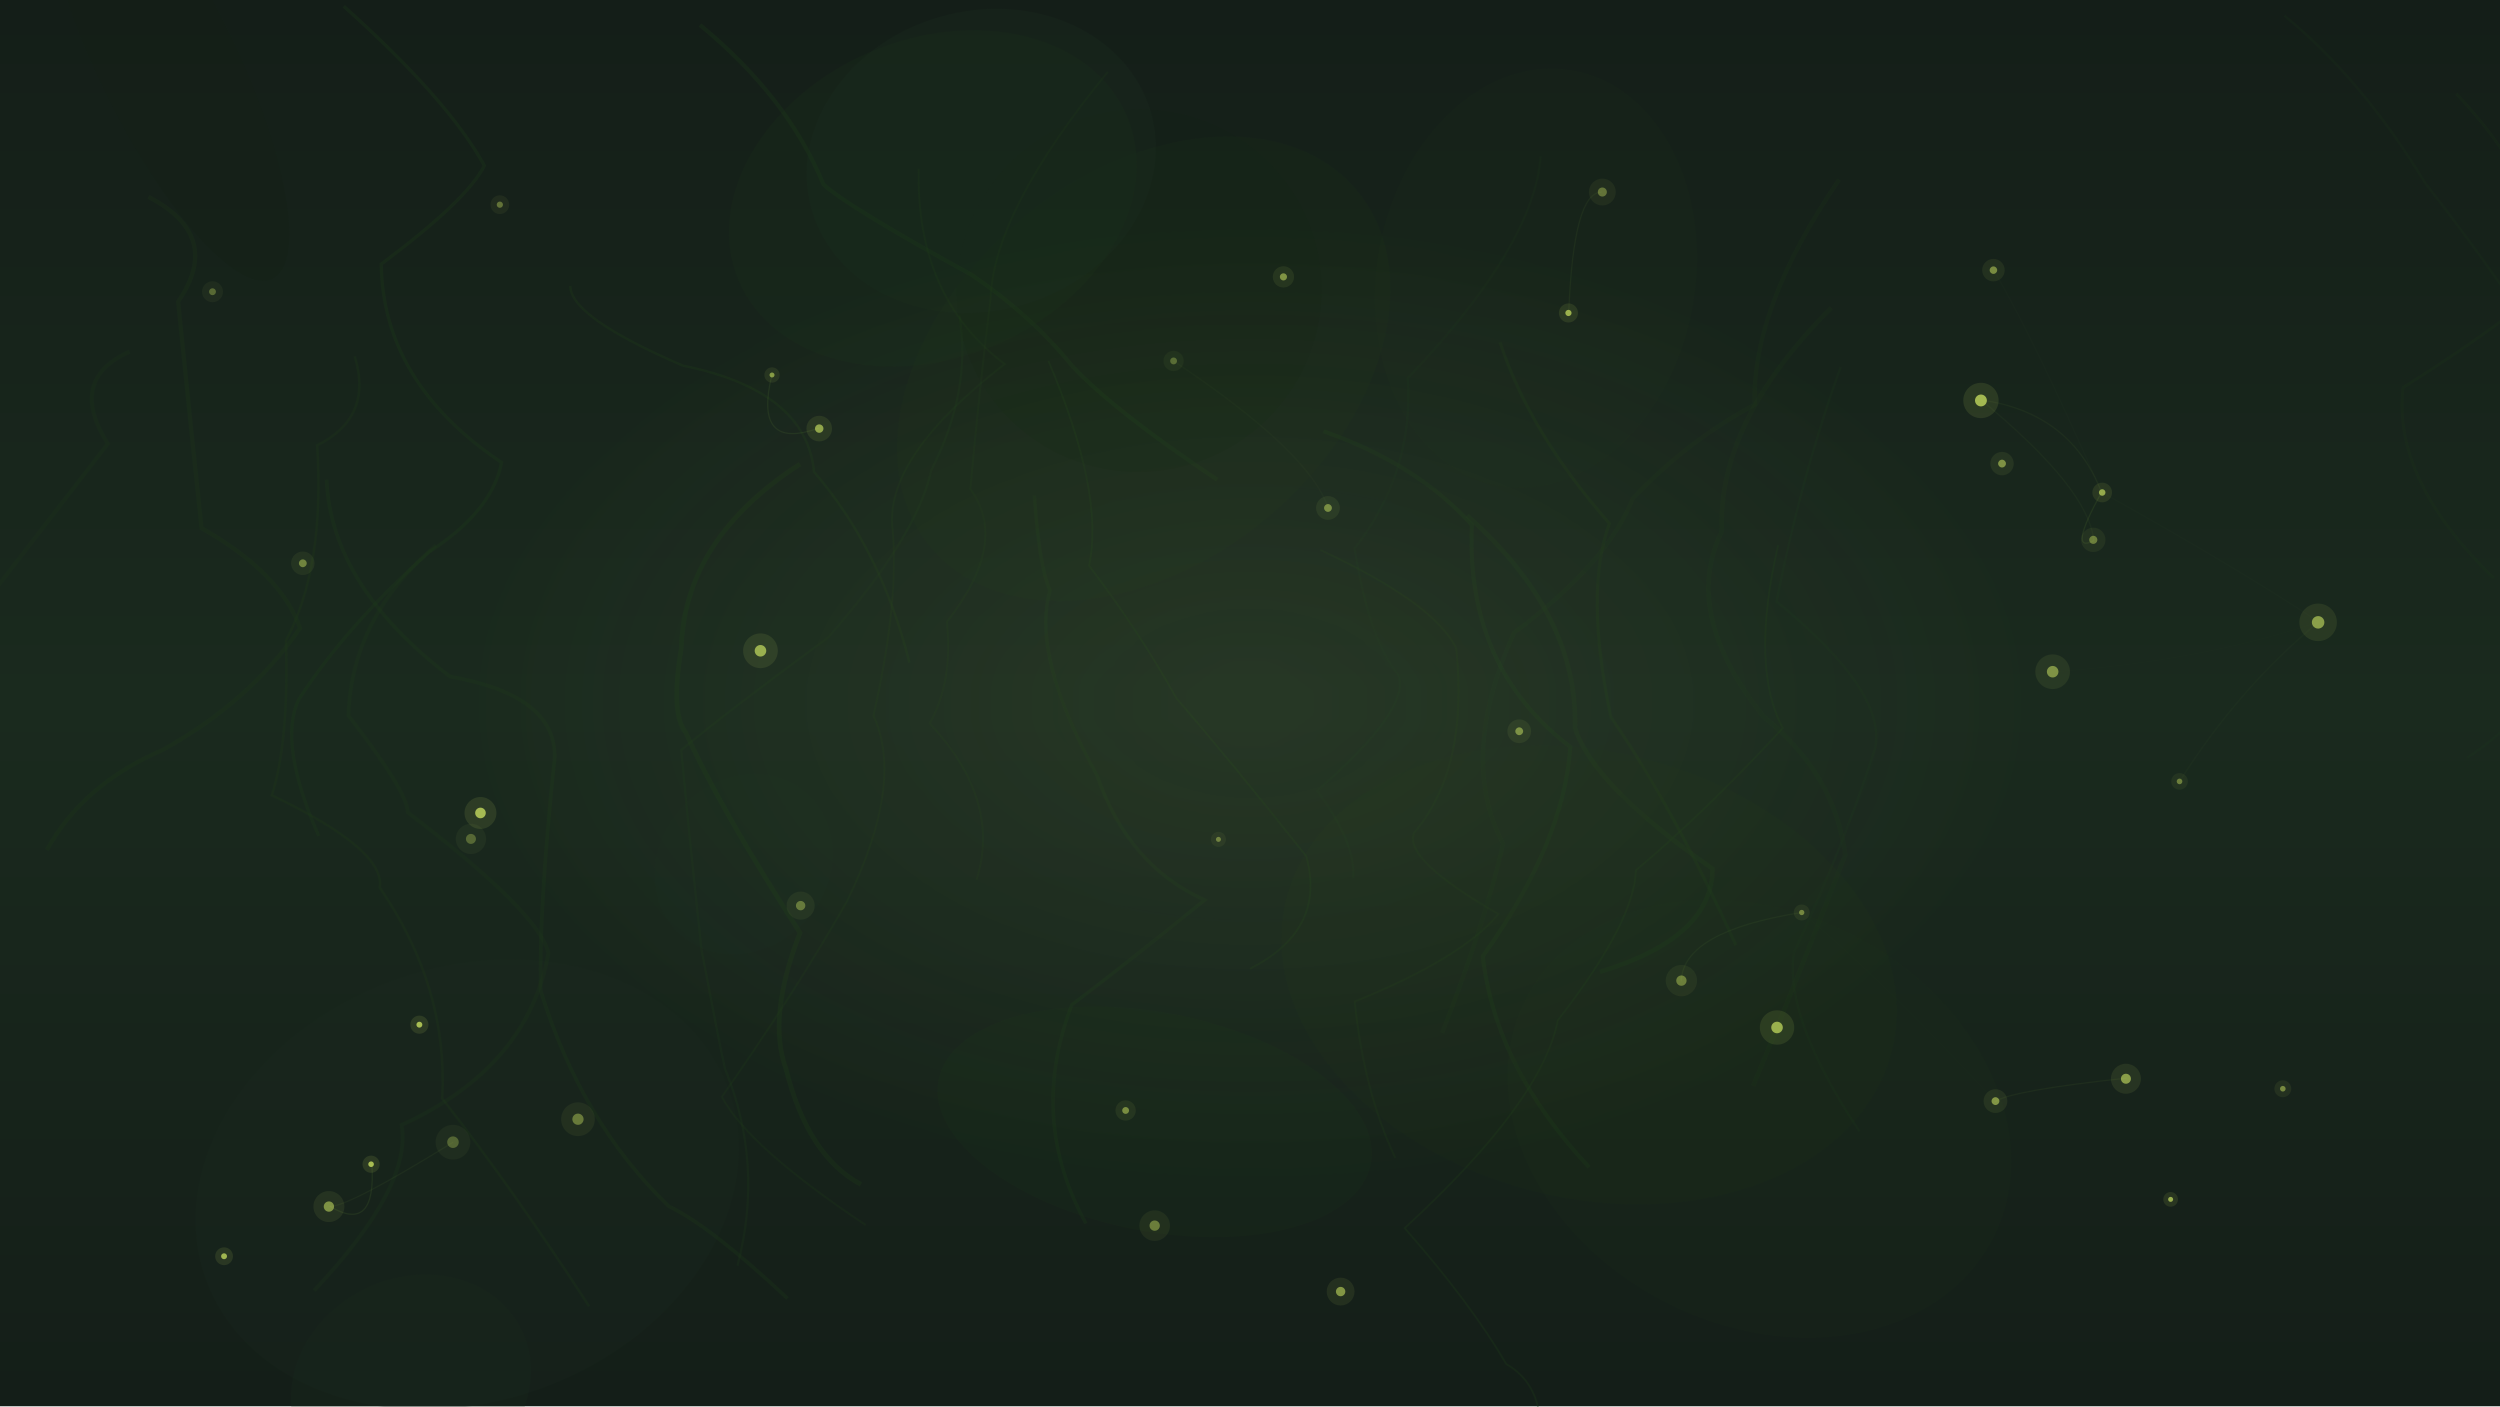
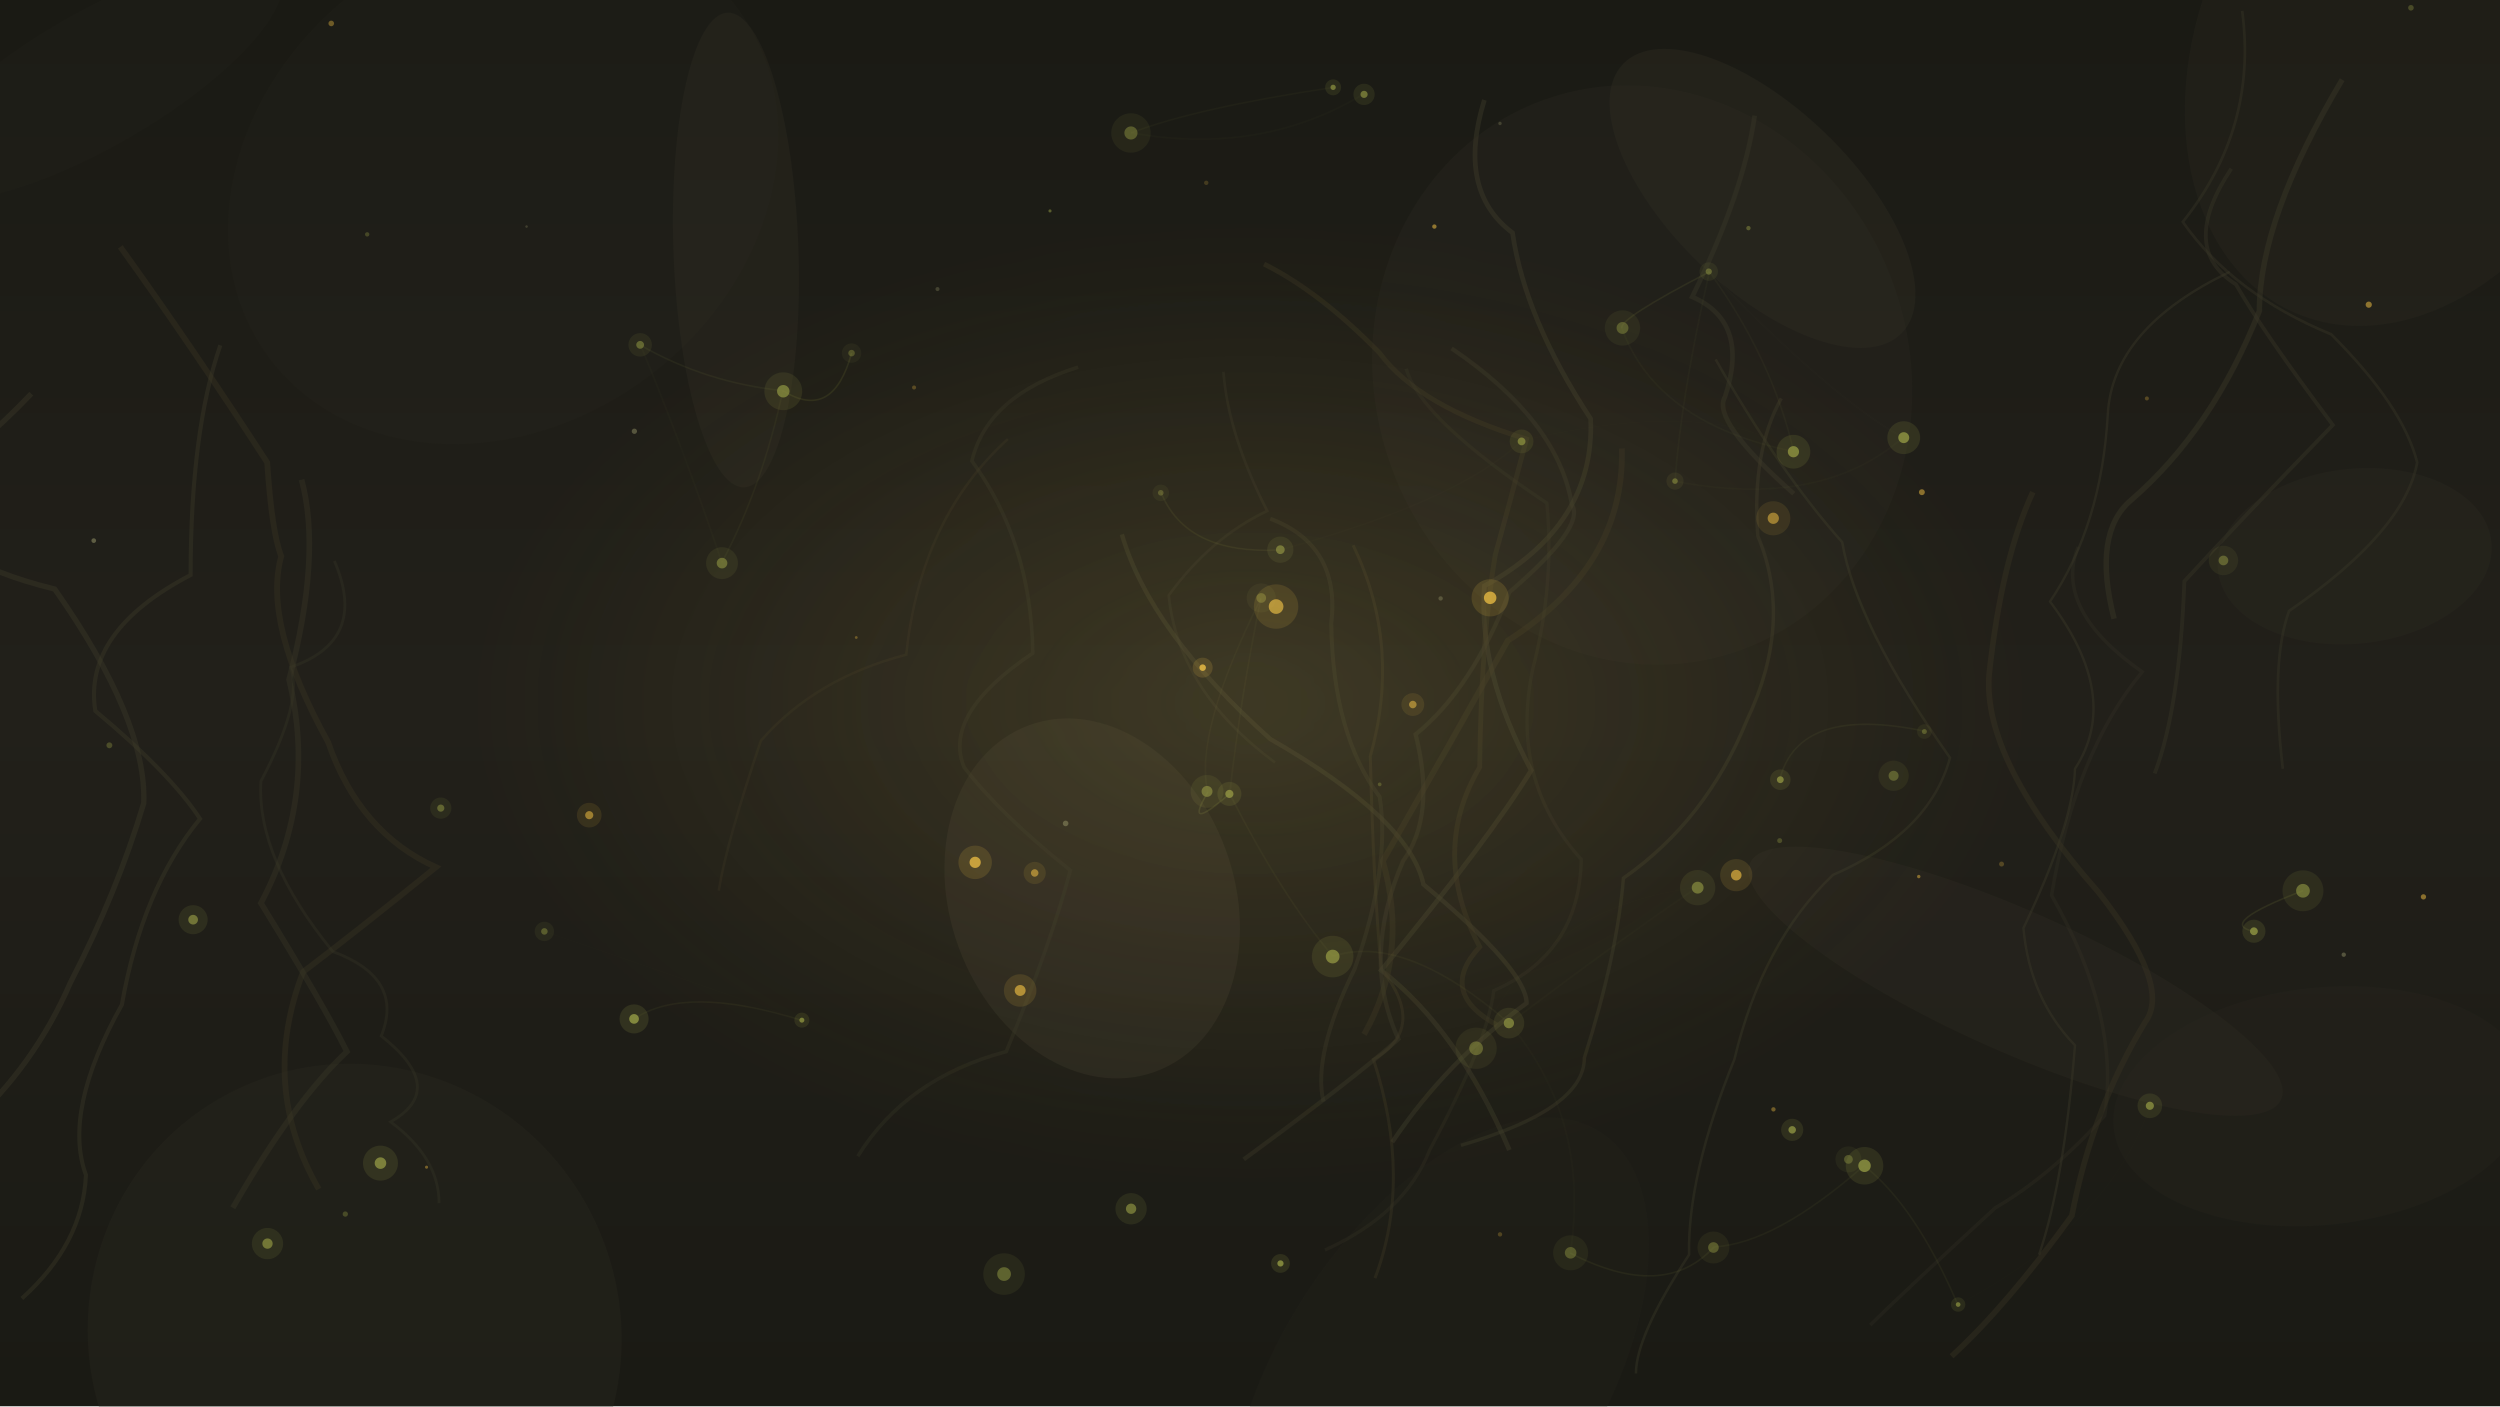
<svg xmlns="http://www.w3.org/2000/svg" viewBox="0 0 1600 900" width="1600" height="900">
  <defs>
    <linearGradient id="bg" x1="0" y1="0" x2="0" y2="1">
-       <stop offset="0%" stop-color="#141e18" />
-       <stop offset="50%" stop-color="#1a2a1e" />
-       <stop offset="100%" stop-color="#141e18" />
+       <stop offset="0%" stop-color="#1a1a14" />
+       <stop offset="50%" stop-color="#22201a" />
+       <stop offset="100%" stop-color="#1a1a14" />
    </linearGradient>
    <radialGradient id="glow1" cx="50%" cy="50%" r="50%">
-       <stop offset="0%" stop-color="#c8e080" stop-opacity="0.15" />
-       <stop offset="100%" stop-color="#c8e080" stop-opacity="0" />
+       <stop offset="0%" stop-color="#e8d060" stop-opacity="0.25" />
+       <stop offset="100%" stop-color="#b89b3e" stop-opacity="0" />
    </radialGradient>
    <radialGradient id="glow2" cx="50%" cy="50%" r="50%">
-       <stop offset="0%" stop-color="#5ba8c8" stop-opacity="0.1" />
-       <stop offset="100%" stop-color="#5ba8c8" stop-opacity="0" />
+       <stop offset="0%" stop-color="#b89b3e" stop-opacity="0.2" />
+       <stop offset="100%" stop-color="#b89b3e" stop-opacity="0" />
+     </radialGradient>
+     <radialGradient id="glowGold" cx="50%" cy="50%" r="50%">
+       <stop offset="0%" stop-color="#e8b840" stop-opacity="0.3" />
+       <stop offset="100%" stop-color="#e8b840" stop-opacity="0" />
    </radialGradient>
    <filter id="blur1">
      <feGaussianBlur stdDeviation="3" />
    </filter>
    <filter id="blur2">
      <feGaussianBlur stdDeviation="8" />
    </filter>
    <filter id="blur3">
      <feGaussianBlur stdDeviation="20" />
    </filter>
  </defs>
  <rect width="1600" height="900" fill="url(#bg)" />
-   <ellipse cx="729" cy="186" rx="117" ry="116" fill="#122014" opacity="0.28" transform="rotate(163 729 186)" />
-   <ellipse cx="107" cy="40" rx="154" ry="44" fill="#122014" opacity="0.26" transform="rotate(244 107 40)" />
-   <ellipse cx="263" cy="886" rx="79" ry="68" fill="#1a2a1e" opacity="0.18" transform="rotate(153 263 886)" />
-   <ellipse cx="739" cy="718" rx="141" ry="70" fill="#1a3018" opacity="0.21" transform="rotate(11 739 718)" />
-   <ellipse cx="983" cy="178" rx="135" ry="102" fill="#1a3018" opacity="0.15" transform="rotate(100 983 178)" />
-   <ellipse cx="1126" cy="716" rx="132" ry="168" fill="#1a3018" opacity="0.15" transform="rotate(117 1126 716)" />
-   <ellipse cx="732" cy="236" rx="178" ry="124" fill="#1a3018" opacity="0.18" transform="rotate(140 732 236)" />
-   <ellipse cx="628" cy="103" rx="96" ry="113" fill="#1a2a1e" opacity="0.30" transform="rotate(254 628 103)" />
-   <ellipse cx="476" cy="553" rx="54" ry="61" fill="#1a2a1e" opacity="0.16" transform="rotate(42 476 553)" />
-   <ellipse cx="597" cy="127" rx="102" ry="135" fill="#1a3018" opacity="0.20" transform="rotate(67 597 127)" />
-   <ellipse cx="1017" cy="624" rx="143" ry="200" fill="#1a3018" opacity="0.14" transform="rotate(104 1017 624)" />
-   <ellipse cx="299" cy="758" rx="139" ry="178" fill="#1a2a1e" opacity="0.22" transform="rotate(70 299 758)" />
-   <path d="M614,202 Q622,250 596,301 Q587,343 530,408 Q466,455 436,480 Q442,544 449,608 Q460,666 464,684 Q489,745 472,810" stroke="#1d3a18" stroke-width="1.4" fill="none" opacity="0.24" />
-   <path d="M1178,235 Q1153,304 1137,385 Q1208,443 1200,479 Q1181,539 1148,610 Q1142,652 1190,724" stroke="#1d3a18" stroke-width="1.4" fill="none" opacity="0.19" />
-   <path d="M95,126 Q143,151 114,193 Q123,282 129,338 Q180,367 192,402 Q160,449 104,480 Q53,502 30,544" stroke="#1d3a18" stroke-width="2.7" fill="none" opacity="0.23" />
-   <path d="M227,228 Q239,267 203,285 Q208,363 183,410 Q185,474 174,509 Q247,544 243,568 Q287,632 283,703 Q329,762 377,836" stroke="#1d3a18" stroke-width="1.6" fill="none" opacity="0.26" />
-   <path d="M209,307 Q212,375 288,433 Q356,445 355,485 Q345,579 346,634 Q372,718 428,772 Q455,785 504,831" stroke="#1d3a18" stroke-width="2.3" fill="none" opacity="0.28" />
-   <path d="M83,225 Q43,243 69,284 Q28,337 -16,394 Q-95,450 -114,478 Q-116,511 -75,576" stroke="#1d3a18" stroke-width="2.6" fill="none" opacity="0.17" />
-   <path d="M588,108 Q586,190 643,233 Q568,291 571,336 Q576,383 559,458 Q579,501 542,577 Q509,635 462,702 Q479,734 554,784" stroke="#1d3a18" stroke-width="1.2" fill="none" opacity="0.26" />
-   <path d="M960,219 Q979,277 1030,335 Q1014,379 1031,459 Q1071,517 1111,605" stroke="#1d3a18" stroke-width="2.0" fill="none" opacity="0.27" />
-   <path d="M845,352 Q918,386 932,415 Q940,492 905,533 Q898,550 959,585 Q936,613 867,641 Q873,699 893,741" stroke="#1d3a18" stroke-width="1.2" fill="none" opacity="0.26" />
-   <path d="M986,100 Q982,157 901,242 Q905,302 867,351 Q876,409 895,432 Q903,454 843,506 Q868,540 866,562" stroke="#1d3a18" stroke-width="1.4" fill="none" opacity="0.15" />
-   <path d="M220,4 Q287,64 310,106 Q299,128 244,169 Q245,245 321,296 Q315,327 275,353 Q222,400 191,448 Q178,476 204,535" stroke="#1d3a18" stroke-width="2.1" fill="none" opacity="0.29" />
-   <path d="M365,183 Q365,203 437,234 Q516,250 521,302 Q564,352 582,424" stroke="#1d3a18" stroke-width="1.5" fill="none" opacity="0.33" />
-   <path d="M512,297 Q438,345 436,415 Q429,457 439,469 Q460,516 512,597 Q491,651 503,684 Q517,740 551,758" stroke="#1d3a18" stroke-width="3.0" fill="none" opacity="0.31" />
-   <path d="M1172,197 Q1099,270 1102,340 Q1076,393 1129,459 Q1174,495 1181,547 Q1145,640 1122,695" stroke="#1d3a18" stroke-width="2.9" fill="none" opacity="0.18" />
-   <path d="M448,16 Q504,62 527,118 Q542,132 622,176 Q660,202 686,234 Q713,263 779,307" stroke="#1d3a18" stroke-width="2.6" fill="none" opacity="0.29" />
-   <path d="M1177,115 Q1121,197 1123,259 Q1080,282 1045,319 Q1029,360 969,405 Q933,485 962,540 Q951,589 923,661" stroke="#1d3a18" stroke-width="2.7" fill="none" opacity="0.18" />
-   <path d="M1138,349 Q1120,427 1141,466 Q1090,521 1047,557 Q1046,590 997,653 Q987,705 899,786 Q942,835 964,873 Q997,892 980,949" stroke="#1d3a18" stroke-width="1.1" fill="none" opacity="0.33" />
-   <path d="M709,46 Q636,135 634,191 Q627,247 621,313 Q646,347 606,398 Q610,436 595,463 Q641,512 625,563" stroke="#1d3a18" stroke-width="1.2" fill="none" opacity="0.23" />
-   <path d="M671,231 Q707,316 697,362 Q729,404 753,447 Q786,485 836,548 Q849,595 800,620" stroke="#1d3a18" stroke-width="1.1" fill="none" opacity="0.35" />
-   <path d="M847,276 Q907,297 942,336 Q938,427 1005,478 Q1001,539 949,612 Q957,683 1017,747" stroke="#1d3a18" stroke-width="2.6" fill="none" opacity="0.29" />
-   <path d="M1462,10 Q1512,51 1552,117 Q1600,178 1649,255 Q1627,273 1648,314 Q1684,327 1653,364 Q1649,438 1579,485" stroke="#1d3a18" stroke-width="1.6" fill="none" opacity="0.15" />
-   <path d="M939,330 Q1010,393 1008,466 Q1020,503 1096,556 Q1096,600 1024,622" stroke="#1d3a18" stroke-width="2.9" fill="none" opacity="0.28" />
-   <path d="M279,349 Q225,395 223,458 Q261,507 261,520 Q345,584 351,610 Q338,683 257,720 Q264,759 201,826" stroke="#1d3a18" stroke-width="2.5" fill="none" opacity="0.20" />
-   <path d="M1572,60 Q1622,112 1636,177 Q1603,207 1538,248 Q1531,307 1596,370" stroke="#1d3a18" stroke-width="1.8" fill="none" opacity="0.18" />
-   <path d="M662,317 Q665,362 672,378 Q660,420 702,496 Q722,554 771,576 Q718,619 686,643 Q658,716 695,783" stroke="#1d3a18" stroke-width="2.2" fill="none" opacity="0.25" />
-   <path d="M1076,628 Q1077,596 1153,584" stroke="#8abf40" stroke-width="0.8" fill="none" opacity="0.061" />
-   <path d="M494,240 Q520,335 487,417" stroke="#8abf40" stroke-width="0.8" fill="none" opacity="0.002" />
-   <path d="M494,240 Q482,289 524,274" stroke="#8abf40" stroke-width="0.8" fill="none" opacity="0.090" />
-   <path d="M1276,173 Q1302,217 1345,315" stroke="#8abf40" stroke-width="0.8" fill="none" opacity="0.014" />
-   <path d="M1025,123 Q1007,123 1004,200" stroke="#8abf40" stroke-width="0.8" fill="none" opacity="0.066" />
-   <path d="M1340,346 Q1337,313 1268,256" stroke="#8abf40" stroke-width="0.8" fill="none" opacity="0.044" />
-   <path d="M1340,346 Q1323,355 1345,315" stroke="#8abf40" stroke-width="0.8" fill="none" opacity="0.099" />
-   <path d="M751,231 Q838,289 850,325" stroke="#8abf40" stroke-width="0.8" fill="none" opacity="0.029" />
-   <path d="M1153,584 Q1203,625 1277,705" stroke="#8abf40" stroke-width="0.8" fill="none" opacity="0.005" />
-   <path d="M1277,705 Q1287,698 1361,690" stroke="#8abf40" stroke-width="0.8" fill="none" opacity="0.064" />
-   <path d="M1314,430 Q1410,423 1484,398" stroke="#8abf40" stroke-width="0.8" fill="none" opacity="0.005" />
-   <path d="M1314,430 Q1259,308 1268,256" stroke="#8abf40" stroke-width="0.8" fill="none" opacity="0.000" />
-   <path d="M211,772 Q241,790 238,745" stroke="#8abf40" stroke-width="0.8" fill="none" opacity="0.095" />
-   <path d="M211,772 Q222,773 290,731" stroke="#8abf40" stroke-width="0.8" fill="none" opacity="0.060" />
-   <path d="M1484,398 Q1433,440 1395,500" stroke="#8abf40" stroke-width="0.8" fill="none" opacity="0.030" />
-   <path d="M1484,398 Q1431,363 1345,315" stroke="#8abf40" stroke-width="0.8" fill="none" opacity="0.012" />
-   <path d="M1268,256 Q1325,264 1345,315" stroke="#8abf40" stroke-width="0.8" fill="none" opacity="0.055" />
-   <circle cx="143.4" cy="804.0" r="1.9" fill="#c8e060" opacity="0.74" />
-   <circle cx="143.4" cy="804.0" r="5.7" fill="#c8e060" opacity="0.112" />
-   <circle cx="319.9" cy="131.0" r="2.0" fill="#c8e060" opacity="0.39" />
-   <circle cx="319.9" cy="131.0" r="6.0" fill="#c8e060" opacity="0.059" />
-   <circle cx="1076.1" cy="627.6" r="3.3" fill="#c8e060" opacity="0.43" />
-   <circle cx="1076.1" cy="627.6" r="10.0" fill="#c8e060" opacity="0.065" />
-   <circle cx="494.1" cy="240.0" r="1.6" fill="#c8e060" opacity="0.59" />
-   <circle cx="494.1" cy="240.0" r="4.9" fill="#c8e060" opacity="0.088" />
-   <circle cx="1275.8" cy="172.9" r="2.4" fill="#c8e060" opacity="0.51" />
-   <circle cx="1275.8" cy="172.9" r="7.2" fill="#c8e060" opacity="0.077" />
-   <circle cx="512.4" cy="579.6" r="3.0" fill="#c8e060" opacity="0.40" />
-   <circle cx="512.4" cy="579.6" r="9.0" fill="#c8e060" opacity="0.060" />
-   <circle cx="136.0" cy="186.7" r="2.2" fill="#c8e060" opacity="0.34" />
-   <circle cx="136.0" cy="186.7" r="6.7" fill="#c8e060" opacity="0.051" />
-   <circle cx="1281.3" cy="296.7" r="2.5" fill="#c8e060" opacity="0.54" />
-   <circle cx="1281.3" cy="296.7" r="7.5" fill="#c8e060" opacity="0.082" />
-   <circle cx="1025.5" cy="122.9" r="2.9" fill="#c8e060" opacity="0.39" />
-   <circle cx="1025.5" cy="122.9" r="8.6" fill="#c8e060" opacity="0.059" />
-   <circle cx="1339.7" cy="345.5" r="2.6" fill="#c8e060" opacity="0.43" />
-   <circle cx="1339.7" cy="345.5" r="7.8" fill="#c8e060" opacity="0.065" />
-   <circle cx="751.1" cy="231.0" r="2.2" fill="#c8e060" opacity="0.33" />
-   <circle cx="751.1" cy="231.0" r="6.5" fill="#c8e060" opacity="0.050" />
-   <circle cx="1153.1" cy="584.0" r="1.7" fill="#c8e060" opacity="0.47" />
-   <circle cx="1153.1" cy="584.0" r="5.1" fill="#c8e060" opacity="0.071" />
-   <circle cx="858.0" cy="826.6" r="3.0" fill="#c8e060" opacity="0.58" />
-   <circle cx="858.0" cy="826.6" r="8.9" fill="#c8e060" opacity="0.087" />
-   <circle cx="1277.1" cy="704.7" r="2.5" fill="#c8e060" opacity="0.57" />
-   <circle cx="1277.1" cy="704.7" r="7.6" fill="#c8e060" opacity="0.085" />
-   <circle cx="1313.7" cy="429.9" r="3.7" fill="#c8e060" opacity="0.54" />
-   <circle cx="1313.7" cy="429.9" r="11.1" fill="#c8e060" opacity="0.081" />
-   <circle cx="210.5" cy="772.2" r="3.3" fill="#c8e060" opacity="0.55" />
-   <circle cx="210.5" cy="772.2" r="9.9" fill="#c8e060" opacity="0.083" />
-   <circle cx="1360.6" cy="690.4" r="3.2" fill="#c8e060" opacity="0.61" />
-   <circle cx="1360.6" cy="690.4" r="9.6" fill="#c8e060" opacity="0.092" />
-   <circle cx="268.4" cy="655.8" r="1.9" fill="#c8e060" opacity="0.79" />
-   <circle cx="268.4" cy="655.8" r="5.8" fill="#c8e060" opacity="0.119" />
-   <circle cx="1461.0" cy="696.8" r="1.8" fill="#c8e060" opacity="0.51" />
-   <circle cx="1461.0" cy="696.8" r="5.4" fill="#c8e060" opacity="0.077" />
-   <circle cx="1483.6" cy="398.3" r="4.0" fill="#c8e060" opacity="0.61" />
-   <circle cx="1483.6" cy="398.3" r="12.0" fill="#c8e060" opacity="0.092" />
-   <circle cx="1267.8" cy="256.3" r="3.8" fill="#c8e060" opacity="0.76" />
-   <circle cx="1267.8" cy="256.3" r="11.3" fill="#c8e060" opacity="0.114" />
-   <circle cx="193.8" cy="360.5" r="2.5" fill="#c8e060" opacity="0.46" />
-   <circle cx="193.8" cy="360.5" r="7.5" fill="#c8e060" opacity="0.069" />
-   <circle cx="486.7" cy="416.5" r="3.7" fill="#c8e060" opacity="0.69" />
-   <circle cx="486.7" cy="416.5" r="11.1" fill="#c8e060" opacity="0.104" />
-   <circle cx="972.3" cy="468.0" r="2.5" fill="#c8e060" opacity="0.51" />
-   <circle cx="972.3" cy="468.0" r="7.6" fill="#c8e060" opacity="0.076" />
-   <circle cx="307.5" cy="520.3" r="3.4" fill="#c8e060" opacity="0.77" />
-   <circle cx="307.5" cy="520.3" r="10.2" fill="#c8e060" opacity="0.115" />
-   <circle cx="1394.9" cy="500.1" r="1.8" fill="#c8e060" opacity="0.44" />
-   <circle cx="1394.9" cy="500.1" r="5.3" fill="#c8e060" opacity="0.066" />
-   <circle cx="849.9" cy="325.1" r="2.5" fill="#c8e060" opacity="0.49" />
-   <circle cx="849.9" cy="325.1" r="7.6" fill="#c8e060" opacity="0.074" />
-   <circle cx="779.8" cy="537.2" r="1.6" fill="#c8e060" opacity="0.44" />
-   <circle cx="779.8" cy="537.2" r="4.8" fill="#c8e060" opacity="0.066" />
-   <circle cx="301.4" cy="536.9" r="3.2" fill="#c8e060" opacity="0.32" />
-   <circle cx="301.4" cy="536.9" r="9.7" fill="#c8e060" opacity="0.048" />
-   <circle cx="1345.4" cy="315.2" r="2.1" fill="#c8e060" opacity="0.67" />
-   <circle cx="1345.4" cy="315.2" r="6.3" fill="#c8e060" opacity="0.101" />
-   <circle cx="1389.2" cy="767.6" r="1.6" fill="#c8e060" opacity="0.71" />
-   <circle cx="1389.2" cy="767.6" r="4.7" fill="#c8e060" opacity="0.106" />
-   <circle cx="524.3" cy="274.3" r="2.7" fill="#c8e060" opacity="0.65" />
-   <circle cx="524.3" cy="274.3" r="8.2" fill="#c8e060" opacity="0.097" />
-   <circle cx="237.5" cy="745.1" r="1.8" fill="#c8e060" opacity="0.79" />
-   <circle cx="237.5" cy="745.1" r="5.5" fill="#c8e060" opacity="0.118" />
-   <circle cx="720.4" cy="710.7" r="2.2" fill="#c8e060" opacity="0.51" />
-   <circle cx="720.4" cy="710.7" r="6.5" fill="#c8e060" opacity="0.076" />
-   <circle cx="1003.8" cy="200.3" r="2.0" fill="#c8e060" opacity="0.71" />
-   <circle cx="1003.8" cy="200.3" r="6.1" fill="#c8e060" opacity="0.107" />
-   <circle cx="1137.3" cy="657.6" r="3.7" fill="#c8e060" opacity="0.71" />
-   <circle cx="1137.3" cy="657.6" r="11.0" fill="#c8e060" opacity="0.107" />
-   <circle cx="821.4" cy="177.2" r="2.3" fill="#c8e060" opacity="0.55" />
-   <circle cx="821.4" cy="177.2" r="6.8" fill="#c8e060" opacity="0.083" />
-   <circle cx="289.9" cy="731.0" r="3.7" fill="#c8e060" opacity="0.31" />
-   <circle cx="289.9" cy="731.0" r="11.1" fill="#c8e060" opacity="0.047" />
-   <circle cx="369.9" cy="716.3" r="3.6" fill="#c8e060" opacity="0.42" />
-   <circle cx="369.9" cy="716.3" r="10.8" fill="#c8e060" opacity="0.064" />
-   <circle cx="739.0" cy="784.4" r="3.3" fill="#c8e060" opacity="0.44" />
-   <circle cx="739.0" cy="784.4" r="9.8" fill="#c8e060" opacity="0.066" />
-   <ellipse cx="800" cy="450" rx="500" ry="300" fill="url(#glow1)" filter="url(#blur3)" opacity="0.5" />
+   <ellipse cx="1051" cy="240" rx="171" ry="187" fill="#2a2820" opacity="0.33" transform="rotate(341 1051 240)" />
+   <ellipse cx="921" cy="884" rx="102" ry="190" fill="#2a2820" opacity="0.17" transform="rotate(213 921 884)" />
+   <ellipse cx="1290" cy="628" rx="186" ry="45" fill="#383428" opacity="0.22" transform="rotate(204 1290 628)" />
+   <ellipse cx="227" cy="854" rx="174" ry="170" fill="#2e2c22" opacity="0.27" transform="rotate(63 227 854)" />
+   <ellipse cx="61" cy="51" rx="136" ry="43" fill="#2e2c22" opacity="0.12" transform="rotate(330 61 51)" />
+   <ellipse cx="322" cy="117" rx="155" ry="187" fill="#2e2c22" opacity="0.14" transform="rotate(53 322 117)" />
+   <ellipse cx="1128" cy="127" rx="58" ry="124" fill="#2e2c22" opacity="0.39" transform="rotate(134 1128 127)" />
+   <ellipse cx="1507" cy="356" rx="56" ry="88" fill="#2a2820" opacity="0.39" transform="rotate(264 1507 356)" />
+   <ellipse cx="699" cy="575" rx="118" ry="91" fill="#383428" opacity="0.39" transform="rotate(250 699 575)" />
+   <ellipse cx="1486" cy="708" rx="76" ry="134" fill="#2a2820" opacity="0.23" transform="rotate(264 1486 708)" />
+   <ellipse cx="471" cy="160" rx="40" ry="152" fill="#383428" opacity="0.23" transform="rotate(358 471 160)" />
+   <ellipse cx="1544" cy="29" rx="136" ry="187" fill="#383428" opacity="0.18" transform="rotate(204 1544 29)" />
+   <path d="M1499,51 Q1446,140 1446,199 Q1416,275 1364,320 Q1339,341 1353,396" stroke="#3e3c2a" stroke-width="3.5" fill="none" opacity="0.38" />
+   <path d="M77,158 Q123,222 171,296 Q174,341 180,356 Q168,399 210,475 Q230,533 279,555 Q227,597 194,622 Q166,695 204,761" stroke="#3a3422" stroke-width="3.7" fill="none" opacity="0.38" />
+   <path d="M690,235 Q632,253 622,295 Q660,347 661,418 Q603,457 617,491 Q640,521 685,557 Q673,603 644,673 Q580,690 549,740" stroke="#3a3828" stroke-width="2.3" fill="none" opacity="0.30" />
+   <path d="M783,238 Q786,278 811,327 Q775,344 748,381 Q754,442 816,488" stroke="#3a3828" stroke-width="1.7" fill="none" opacity="0.29" />
+   <path d="M866,349 Q897,413 877,484 Q879,567 884,620 Q914,658 879,678 Q904,755 880,818" stroke="#3a3422" stroke-width="1.9" fill="none" opacity="0.44" />
+   <path d="M718,342 Q736,404 813,473 Q902,524 911,566 Q977,621 977,642 Q926,679 891,731" stroke="#3e3c2a" stroke-width="2.8" fill="none" opacity="0.43" />
+   <path d="M20,252 Q-14,288 -58,317 Q-43,358 35,377 Q94,461 92,514 Q75,571 45,629 Q22,682 -20,720 Q0,772 -40,809" stroke="#3a3828" stroke-width="3.4" fill="none" opacity="0.43" />
+   <path d="M1435,7 Q1445,82 1397,142 Q1429,188 1492,214 Q1538,260 1547,296 Q1539,340 1465,391 Q1453,424 1461,492" stroke="#3a3828" stroke-width="1.7" fill="none" opacity="0.38" />
+   <path d="M645,281 Q589,332 580,419 Q522,434 487,474 Q465,539 460,570" stroke="#3a3422" stroke-width="1.6" fill="none" opacity="0.29" />
+   <path d="M950,64 Q932,122 968,149 Q976,204 1018,268 Q1021,336 950,375 Q946,430 980,493 Q953,537 884,621 Q933,659 966,736" stroke="#3e3c2a" stroke-width="3.0" fill="none" opacity="0.44" />
+   <path d="M1140,255 Q1121,289 1125,343 Q1148,398 1118,461 Q1092,525 1039,562 Q1035,611 1014,677 Q1014,710 935,733" stroke="#3e3c2a" stroke-width="2.2" fill="none" opacity="0.38" />
+   <path d="M1428,108 Q1394,159 1431,182 Q1448,212 1493,272 Q1429,338 1398,372 Q1395,453 1379,495" stroke="#3a3828" stroke-width="2.4" fill="none" opacity="0.38" />
+   <path d="M1098,230 Q1139,302 1179,347 Q1188,400 1248,485 Q1235,533 1173,560 Q1128,603 1110,678 Q1080,752 1081,803 Q1047,855 1047,879" stroke="#3e3c2a" stroke-width="1.6" fill="none" opacity="0.36" />
+   <path d="M929,223 Q997,269 1006,323 Q1015,337 966,379 Q942,441 906,470 Q919,522 898,551 Q871,613 895,665 Q867,690 796,742" stroke="#3a3828" stroke-width="2.7" fill="none" opacity="0.39" />
+   <path d="M141,221 Q122,276 122,368 Q53,404 61,455 Q109,495 128,524 Q91,569 78,643 Q40,711 55,752 Q53,796 14,831" stroke="#3e3c2a" stroke-width="2.6" fill="none" opacity="0.37" />
+   <path d="M214,359 Q236,410 186,427 Q194,449 167,500 Q164,549 213,609 Q259,626 244,663 Q287,697 250,718 Q281,741 281,770" stroke="#3e3c2a" stroke-width="1.8" fill="none" opacity="0.26" />
+   <path d="M1123,74 Q1116,123 1083,190 Q1120,206 1104,254 Q1095,269 1148,316" stroke="#3a3828" stroke-width="3.0" fill="none" opacity="0.39" />
+   <path d="M1330,350 Q1314,390 1371,430 Q1328,482 1313,573 Q1357,650 1347,714 Q1313,752 1277,773 Q1215,830 1197,848" stroke="#3e3c2a" stroke-width="2.2" fill="none" opacity="0.21" />
+   <path d="M1301,315 Q1281,358 1273,432 Q1269,487 1343,571 Q1390,631 1373,654 Q1339,710 1326,778 Q1284,836 1249,868" stroke="#3a3422" stroke-width="3.6" fill="none" opacity="0.40" />
+   <path d="M1038,287 Q1040,362 965,410 Q924,483 885,551 Q902,611 873,662" stroke="#3a3422" stroke-width="3.7" fill="none" opacity="0.38" />
+   <path d="M1427,174 Q1352,210 1349,265 Q1345,336 1312,385 Q1358,446 1328,492 Q1327,527 1295,594 Q1299,639 1328,669 Q1321,756 1305,803" stroke="#3a3828" stroke-width="1.5" fill="none" opacity="0.43" />
+   <path d="M809,169 Q845,187 883,226 Q908,260 977,281 Q964,330 957,355 Q948,408 947,491 Q915,545 947,606 Q920,635 958,656" stroke="#3a3422" stroke-width="3.1" fill="none" opacity="0.42" />
+   <path d="M900,236 Q909,268 990,322 Q995,374 981,428 Q966,499 1012,550 Q1011,610 956,634 Q952,667 915,736 Q899,777 848,800" stroke="#3a3828" stroke-width="2.1" fill="none" opacity="0.25" />
+   <path d="M193,307 Q206,355 185,435 Q203,510 167,578 Q207,643 222,673 Q188,705 149,773" stroke="#3e3c2a" stroke-width="3.6" fill="none" opacity="0.32" />
+   <path d="M813,332 Q858,349 852,399 Q853,470 883,510 Q890,555 867,620 Q840,675 847,705" stroke="#3a3828" stroke-width="2.5" fill="none" opacity="0.38" />
+   <path d="M1148,289 Q1095,254 974,282" stroke="#8a9040" stroke-width="1" fill="none" opacity="0.007" />
+   <path d="M1148,289 Q1060,271 1038,210" stroke="#8a9040" stroke-width="1" fill="none" opacity="0.050" />
+   <path d="M1148,289 Q1134,229 1094,174" stroke="#8a9040" stroke-width="1" fill="none" opacity="0.058" />
+   <path d="M1097,798 Q1136,796 1193,746" stroke="#8a9040" stroke-width="1" fill="none" opacity="0.078" />
+   <path d="M1097,798 Q1065,833 1005,802" stroke="#8a9040" stroke-width="1" fill="none" opacity="0.098" />
+   <path d="M974,282 Q933,321 819,352" stroke="#8a9040" stroke-width="1" fill="none" opacity="0.012" />
+   <path d="M1474,570 Q1419,591 1442,596" stroke="#8a9040" stroke-width="1" fill="none" opacity="0.155" />
+   <path d="M1072,308 Q1165,326 1218,280" stroke="#8a9040" stroke-width="1" fill="none" opacity="0.035" />
+   <path d="M1072,308 Q1076,253 1094,174" stroke="#8a9040" stroke-width="1" fill="none" opacity="0.049" />
+   <path d="M773,507 Q757,534 787,508" stroke="#8a9040" stroke-width="1" fill="none" opacity="0.184" />
+   <path d="M773,507 Q764,469 807,383" stroke="#8a9040" stroke-width="1" fill="none" opacity="0.057" />
+   <path d="M1232,468 Q1151,451 1139,499" stroke="#8a9040" stroke-width="1" fill="none" opacity="0.092" />
+   <path d="M1038,210 Q1036,204 1094,174" stroke="#8a9040" stroke-width="1" fill="none" opacity="0.127" />
+   <path d="M501,250 Q533,270 545,226" stroke="#8a9040" stroke-width="1" fill="none" opacity="0.144" />
+   <path d="M501,250 Q452,245 410,221" stroke="#8a9040" stroke-width="1" fill="none" opacity="0.093" />
+   <path d="M501,250 Q488,311 462,360" stroke="#8a9040" stroke-width="1" fill="none" opacity="0.070" />
+   <path d="M513,653 Q416,619 348,596" stroke="#8a9040" stroke-width="1" fill="none" opacity="0.006" />
+   <path d="M513,653 Q439,630 406,652" stroke="#8a9040" stroke-width="1" fill="none" opacity="0.081" />
+   <path d="M1218,280 Q1175,257 1094,174" stroke="#8a9040" stroke-width="1" fill="none" opacity="0.018" />
+   <path d="M643,815 Q715,816 819,809" stroke="#8a9040" stroke-width="1" fill="none" opacity="0.003" />
+   <path d="M873,60 Q807,100 724,85" stroke="#8a9040" stroke-width="1" fill="none" opacity="0.032" />
+   <path d="M1193,746 Q1226,772 1253,835" stroke="#8a9040" stroke-width="1" fill="none" opacity="0.081" />
+   <path d="M1086,568 Q982,581 945,671" stroke="#8a9040" stroke-width="1" fill="none" opacity="0.005" />
+   <path d="M1086,568 Q1033,604 966,655" stroke="#8a9040" stroke-width="1" fill="none" opacity="0.035" />
+   <path d="M819,352 Q759,355 743,315" stroke="#8a9040" stroke-width="1" fill="none" opacity="0.106" />
+   <path d="M787,508 Q794,446 807,383" stroke="#8a9040" stroke-width="1" fill="none" opacity="0.059" />
+   <path d="M787,508 Q820,573 853,612" stroke="#8a9040" stroke-width="1" fill="none" opacity="0.063" />
+   <path d="M410,221 Q437,286 462,360" stroke="#8a9040" stroke-width="1" fill="none" opacity="0.034" />
+   <path d="M1253,835 Q1350,784 1376,708" stroke="#8a9040" stroke-width="1" fill="none" opacity="0.004" />
+   <path d="M724,85 Q766,69 853,56" stroke="#8a9040" stroke-width="1" fill="none" opacity="0.053" />
+   <path d="M853,612 Q899,597 966,655" stroke="#8a9040" stroke-width="1" fill="none" opacity="0.066" />
+   <path d="M1005,802 Q1018,717 966,655" stroke="#8a9040" stroke-width="1" fill="none" opacity="0.031" />
+   <circle cx="1147.8" cy="289.1" r="3.6" fill="#8a9040" opacity="0.83" />
+   <circle cx="1147.8" cy="289.1" r="10.8" fill="#8a9040" opacity="0.166" />
+   <circle cx="1096.6" cy="798.4" r="3.4" fill="#8a9040" opacity="0.50" />
+   <circle cx="1096.6" cy="798.4" r="10.2" fill="#8a9040" opacity="0.100" />
+   <circle cx="973.8" cy="282.5" r="2.5" fill="#8a9040" opacity="0.74" />
+   <circle cx="973.8" cy="282.5" r="7.6" fill="#8a9040" opacity="0.147" />
+   <circle cx="1473.9" cy="570.1" r="4.4" fill="#8a9040" opacity="0.65" />
+   <circle cx="1473.9" cy="570.1" r="13.1" fill="#8a9040" opacity="0.130" />
+   <circle cx="1072.0" cy="307.9" r="1.8" fill="#8a9040" opacity="0.58" />
+   <circle cx="1072.0" cy="307.9" r="5.5" fill="#8a9040" opacity="0.115" />
+   <circle cx="772.5" cy="506.5" r="3.5" fill="#8a9040" opacity="0.61" />
+   <circle cx="772.5" cy="506.5" r="10.5" fill="#8a9040" opacity="0.122" />
+   <circle cx="1147.0" cy="723.1" r="2.4" fill="#8a9040" opacity="0.82" />
+   <circle cx="1147.0" cy="723.1" r="7.1" fill="#8a9040" opacity="0.165" />
+   <circle cx="1231.6" cy="468.2" r="1.6" fill="#8a9040" opacity="0.47" />
+   <circle cx="1231.6" cy="468.2" r="4.7" fill="#8a9040" opacity="0.095" />
+   <circle cx="1038.4" cy="209.9" r="3.8" fill="#8a9040" opacity="0.48" />
+   <circle cx="1038.4" cy="209.9" r="11.3" fill="#8a9040" opacity="0.096" />
+   <circle cx="501.3" cy="250.4" r="4.0" fill="#8a9040" opacity="0.75" />
+   <circle cx="501.3" cy="250.4" r="12.1" fill="#8a9040" opacity="0.149" />
+   <circle cx="513.2" cy="652.9" r="1.6" fill="#8a9040" opacity="0.81" />
+   <circle cx="513.2" cy="652.9" r="4.8" fill="#8a9040" opacity="0.161" />
+   <circle cx="243.5" cy="744.4" r="3.7" fill="#8a9040" opacity="0.83" />
+   <circle cx="243.5" cy="744.4" r="11.2" fill="#8a9040" opacity="0.166" />
+   <circle cx="1139.4" cy="499.0" r="2.2" fill="#8a9040" opacity="0.79" />
+   <circle cx="1139.4" cy="499.0" r="6.6" fill="#8a9040" opacity="0.158" />
+   <circle cx="1218.4" cy="280.1" r="3.5" fill="#8a9040" opacity="0.86" />
+   <circle cx="1218.4" cy="280.1" r="10.5" fill="#8a9040" opacity="0.173" />
+   <circle cx="642.6" cy="815.4" r="4.4" fill="#8a9040" opacity="0.56" />
+   <circle cx="642.6" cy="815.4" r="13.3" fill="#8a9040" opacity="0.111" />
+   <circle cx="873.0" cy="60.4" r="2.3" fill="#8a9040" opacity="0.71" />
+   <circle cx="873.0" cy="60.4" r="6.8" fill="#8a9040" opacity="0.142" />
+   <circle cx="1193.3" cy="746.1" r="4.0" fill="#8a9040" opacity="0.86" />
+   <circle cx="1193.3" cy="746.1" r="12.0" fill="#8a9040" opacity="0.171" />
+   <circle cx="1086.5" cy="568.1" r="3.8" fill="#8a9040" opacity="0.67" />
+   <circle cx="1086.5" cy="568.1" r="11.3" fill="#8a9040" opacity="0.135" />
+   <circle cx="944.7" cy="670.9" r="4.4" fill="#8a9040" opacity="0.55" />
+   <circle cx="944.7" cy="670.9" r="13.2" fill="#8a9040" opacity="0.109" />
+   <circle cx="348.4" cy="596.1" r="2.1" fill="#8a9040" opacity="0.49" />
+   <circle cx="348.4" cy="596.1" r="6.2" fill="#8a9040" opacity="0.097" />
+   <circle cx="819.4" cy="351.8" r="2.8" fill="#8a9040" opacity="0.68" />
+   <circle cx="819.4" cy="351.8" r="8.4" fill="#8a9040" opacity="0.136" />
+   <circle cx="282.1" cy="517.2" r="2.3" fill="#8a9040" opacity="0.57" />
+   <circle cx="282.1" cy="517.2" r="6.8" fill="#8a9040" opacity="0.113" />
+   <circle cx="1093.6" cy="173.8" r="2.0" fill="#8a9040" opacity="0.56" />
+   <circle cx="1093.6" cy="173.8" r="5.9" fill="#8a9040" opacity="0.112" />
+   <circle cx="171.2" cy="795.9" r="3.3" fill="#8a9040" opacity="0.73" />
+   <circle cx="171.2" cy="795.9" r="10.0" fill="#8a9040" opacity="0.146" />
+   <circle cx="786.8" cy="508.1" r="2.6" fill="#8a9040" opacity="0.79" />
+   <circle cx="786.8" cy="508.1" r="7.7" fill="#8a9040" opacity="0.158" />
+   <circle cx="545.0" cy="226.0" r="2.1" fill="#8a9040" opacity="0.43" />
+   <circle cx="545.0" cy="226.0" r="6.2" fill="#8a9040" opacity="0.087" />
+   <circle cx="807.2" cy="382.7" r="3.1" fill="#8a9040" opacity="0.45" />
+   <circle cx="807.2" cy="382.7" r="9.3" fill="#8a9040" opacity="0.089" />
+   <circle cx="409.7" cy="220.7" r="2.5" fill="#8a9040" opacity="0.58" />
+   <circle cx="409.7" cy="220.7" r="7.5" fill="#8a9040" opacity="0.116" />
+   <circle cx="405.8" cy="652.1" r="3.1" fill="#8a9040" opacity="0.90" />
+   <circle cx="405.8" cy="652.1" r="9.3" fill="#8a9040" opacity="0.180" />
+   <circle cx="1253.2" cy="834.9" r="1.5" fill="#8a9040" opacity="0.73" />
+   <circle cx="1253.2" cy="834.9" r="4.6" fill="#8a9040" opacity="0.147" />
+   <circle cx="723.9" cy="773.6" r="3.3" fill="#8a9040" opacity="0.71" />
+   <circle cx="723.9" cy="773.6" r="10.0" fill="#8a9040" opacity="0.142" />
+   <circle cx="1442.5" cy="596.0" r="2.5" fill="#8a9040" opacity="0.86" />
+   <circle cx="1442.5" cy="596.0" r="7.4" fill="#8a9040" opacity="0.172" />
+   <circle cx="1423.0" cy="358.7" r="3.1" fill="#8a9040" opacity="0.54" />
+   <circle cx="1423.0" cy="358.7" r="9.4" fill="#8a9040" opacity="0.108" />
+   <circle cx="1375.9" cy="707.7" r="2.6" fill="#8a9040" opacity="0.80" />
+   <circle cx="1375.9" cy="707.7" r="7.9" fill="#8a9040" opacity="0.160" />
+   <circle cx="723.8" cy="85.1" r="4.2" fill="#8a9040" opacity="0.50" />
+   <circle cx="723.8" cy="85.1" r="12.6" fill="#8a9040" opacity="0.099" />
+   <circle cx="819.5" cy="808.6" r="2.0" fill="#8a9040" opacity="0.88" />
+   <circle cx="819.5" cy="808.6" r="6.0" fill="#8a9040" opacity="0.176" />
+   <circle cx="853.2" cy="55.9" r="1.7" fill="#8a9040" opacity="0.74" />
+   <circle cx="853.2" cy="55.9" r="5.1" fill="#8a9040" opacity="0.147" />
+   <circle cx="1183.0" cy="742.0" r="2.8" fill="#8a9040" opacity="0.45" />
+   <circle cx="1183.0" cy="742.0" r="8.3" fill="#8a9040" opacity="0.090" />
+   <circle cx="852.9" cy="612.2" r="4.4" fill="#8a9040" opacity="0.79" />
+   <circle cx="852.9" cy="612.2" r="13.3" fill="#8a9040" opacity="0.158" />
+   <circle cx="1005.2" cy="801.8" r="3.7" fill="#8a9040" opacity="0.48" />
+   <circle cx="1005.2" cy="801.8" r="11.2" fill="#8a9040" opacity="0.095" />
+   <circle cx="742.9" cy="315.4" r="1.8" fill="#8a9040" opacity="0.43" />
+   <circle cx="742.9" cy="315.4" r="5.3" fill="#8a9040" opacity="0.085" />
+   <circle cx="1211.9" cy="496.5" r="3.2" fill="#8a9040" opacity="0.51" />
+   <circle cx="1211.9" cy="496.5" r="9.7" fill="#8a9040" opacity="0.103" />
+   <circle cx="462.1" cy="360.4" r="3.4" fill="#8a9040" opacity="0.62" />
+   <circle cx="462.1" cy="360.4" r="10.2" fill="#8a9040" opacity="0.123" />
+   <circle cx="123.6" cy="588.6" r="3.1" fill="#8a9040" opacity="0.72" />
+   <circle cx="123.6" cy="588.6" r="9.3" fill="#8a9040" opacity="0.144" />
+   <circle cx="965.7" cy="654.8" r="3.3" fill="#8a9040" opacity="0.75" />
+   <circle cx="965.7" cy="654.8" r="9.8" fill="#8a9040" opacity="0.150" />
+   <circle cx="769.7" cy="427.3" r="2.1" fill="#e8b840" opacity="0.84" />
+   <circle cx="769.7" cy="427.3" r="6.4" fill="#e8b840" opacity="0.169" />
+   <circle cx="624.1" cy="551.9" r="3.6" fill="#e8b840" opacity="0.79" />
+   <circle cx="624.1" cy="551.9" r="10.7" fill="#e8b840" opacity="0.158" />
+   <circle cx="1134.9" cy="331.7" r="3.6" fill="#e8b840" opacity="0.56" />
+   <circle cx="1134.9" cy="331.7" r="10.9" fill="#e8b840" opacity="0.112" />
+   <circle cx="953.7" cy="382.6" r="4.0" fill="#e8b840" opacity="0.79" />
+   <circle cx="953.7" cy="382.6" r="11.9" fill="#e8b840" opacity="0.158" />
+   <circle cx="816.7" cy="388.2" r="4.7" fill="#e8b840" opacity="0.68" />
+   <circle cx="816.7" cy="388.2" r="14.2" fill="#e8b840" opacity="0.136" />
+   <circle cx="652.9" cy="633.9" r="3.5" fill="#e8b840" opacity="0.67" />
+   <circle cx="652.9" cy="633.9" r="10.4" fill="#e8b840" opacity="0.134" />
+   <circle cx="904.2" cy="450.9" r="2.4" fill="#e8b840" opacity="0.56" />
+   <circle cx="904.2" cy="450.9" r="7.3" fill="#e8b840" opacity="0.112" />
+   <circle cx="377.1" cy="521.7" r="2.6" fill="#e8b840" opacity="0.57" />
+   <circle cx="377.1" cy="521.7" r="7.9" fill="#e8b840" opacity="0.113" />
+   <circle cx="662.2" cy="558.7" r="2.4" fill="#e8b840" opacity="0.58" />
+   <circle cx="662.2" cy="558.7" r="7.1" fill="#e8b840" opacity="0.116" />
+   <circle cx="1111.2" cy="560.1" r="3.4" fill="#e8b840" opacity="0.67" />
+   <circle cx="1111.2" cy="560.1" r="10.3" fill="#e8b840" opacity="0.134" />
+   <ellipse cx="800" cy="450" rx="500" ry="300" fill="url(#glow1)" filter="url(#blur3)" opacity="0.6" />
+   <circle cx="337" cy="145" r="0.8" fill="#b8b880" opacity="0.22" />
+   <circle cx="918" cy="145" r="1.4" fill="#e8b840" opacity="0.56" />
+   <circle cx="235" cy="150" r="1.4" fill="#8a9040" opacity="0.36" />
+   <circle cx="1551" cy="574" r="1.7" fill="#e8b840" opacity="0.53" />
+   <circle cx="1516" cy="195" r="2.0" fill="#e8b840" opacity="0.55" />
+   <circle cx="273" cy="747" r="1.0" fill="#e8b840" opacity="0.43" />
+   <circle cx="1228" cy="561" r="1.1" fill="#e8b840" opacity="0.49" />
+   <circle cx="548" cy="408" r="0.9" fill="#e8b840" opacity="0.35" />
+   <circle cx="212" cy="15" r="1.8" fill="#e8b840" opacity="0.40" />
+   <circle cx="672" cy="135" r="1.0" fill="#8a9040" opacity="0.56" />
+   <circle cx="960" cy="790" r="1.4" fill="#e8b840" opacity="0.25" />
+   <circle cx="772" cy="117" r="1.4" fill="#e8b840" opacity="0.20" />
+   <circle cx="1500" cy="611" r="1.4" fill="#b8b880" opacity="0.35" />
+   <circle cx="70" cy="477" r="1.9" fill="#8a9040" opacity="0.39" />
+   <circle cx="1230" cy="315" r="1.9" fill="#e8b840" opacity="0.53" />
+   <circle cx="922" cy="383" r="1.4" fill="#b8b880" opacity="0.29" />
+   <circle cx="1374" cy="255" r="1.3" fill="#e8b840" opacity="0.28" />
+   <circle cx="1135" cy="710" r="1.4" fill="#e8b840" opacity="0.41" />
+   <circle cx="600" cy="185" r="1.3" fill="#b8b880" opacity="0.24" />
+   <circle cx="682" cy="527" r="1.8" fill="#b8b880" opacity="0.37" />
+   <circle cx="585" cy="248" r="1.3" fill="#e8b840" opacity="0.28" />
+   <circle cx="883" cy="502" r="1.2" fill="#8a9040" opacity="0.42" />
+   <circle cx="406" cy="276" r="1.7" fill="#b8b880" opacity="0.36" />
+   <circle cx="221" cy="777" r="1.7" fill="#8a9040" opacity="0.38" />
+   <circle cx="1119" cy="146" r="1.4" fill="#8a9040" opacity="0.51" />
+   <circle cx="1281" cy="553" r="1.6" fill="#e8b840" opacity="0.26" />
+   <circle cx="1543" cy="5" r="1.8" fill="#8a9040" opacity="0.39" />
+   <circle cx="960" cy="79" r="1.1" fill="#b8b880" opacity="0.23" />
+   <circle cx="60" cy="346" r="1.5" fill="#b8b880" opacity="0.41" />
+   <circle cx="1139" cy="538" r="1.6" fill="#8a9040" opacity="0.38" />
</svg>
